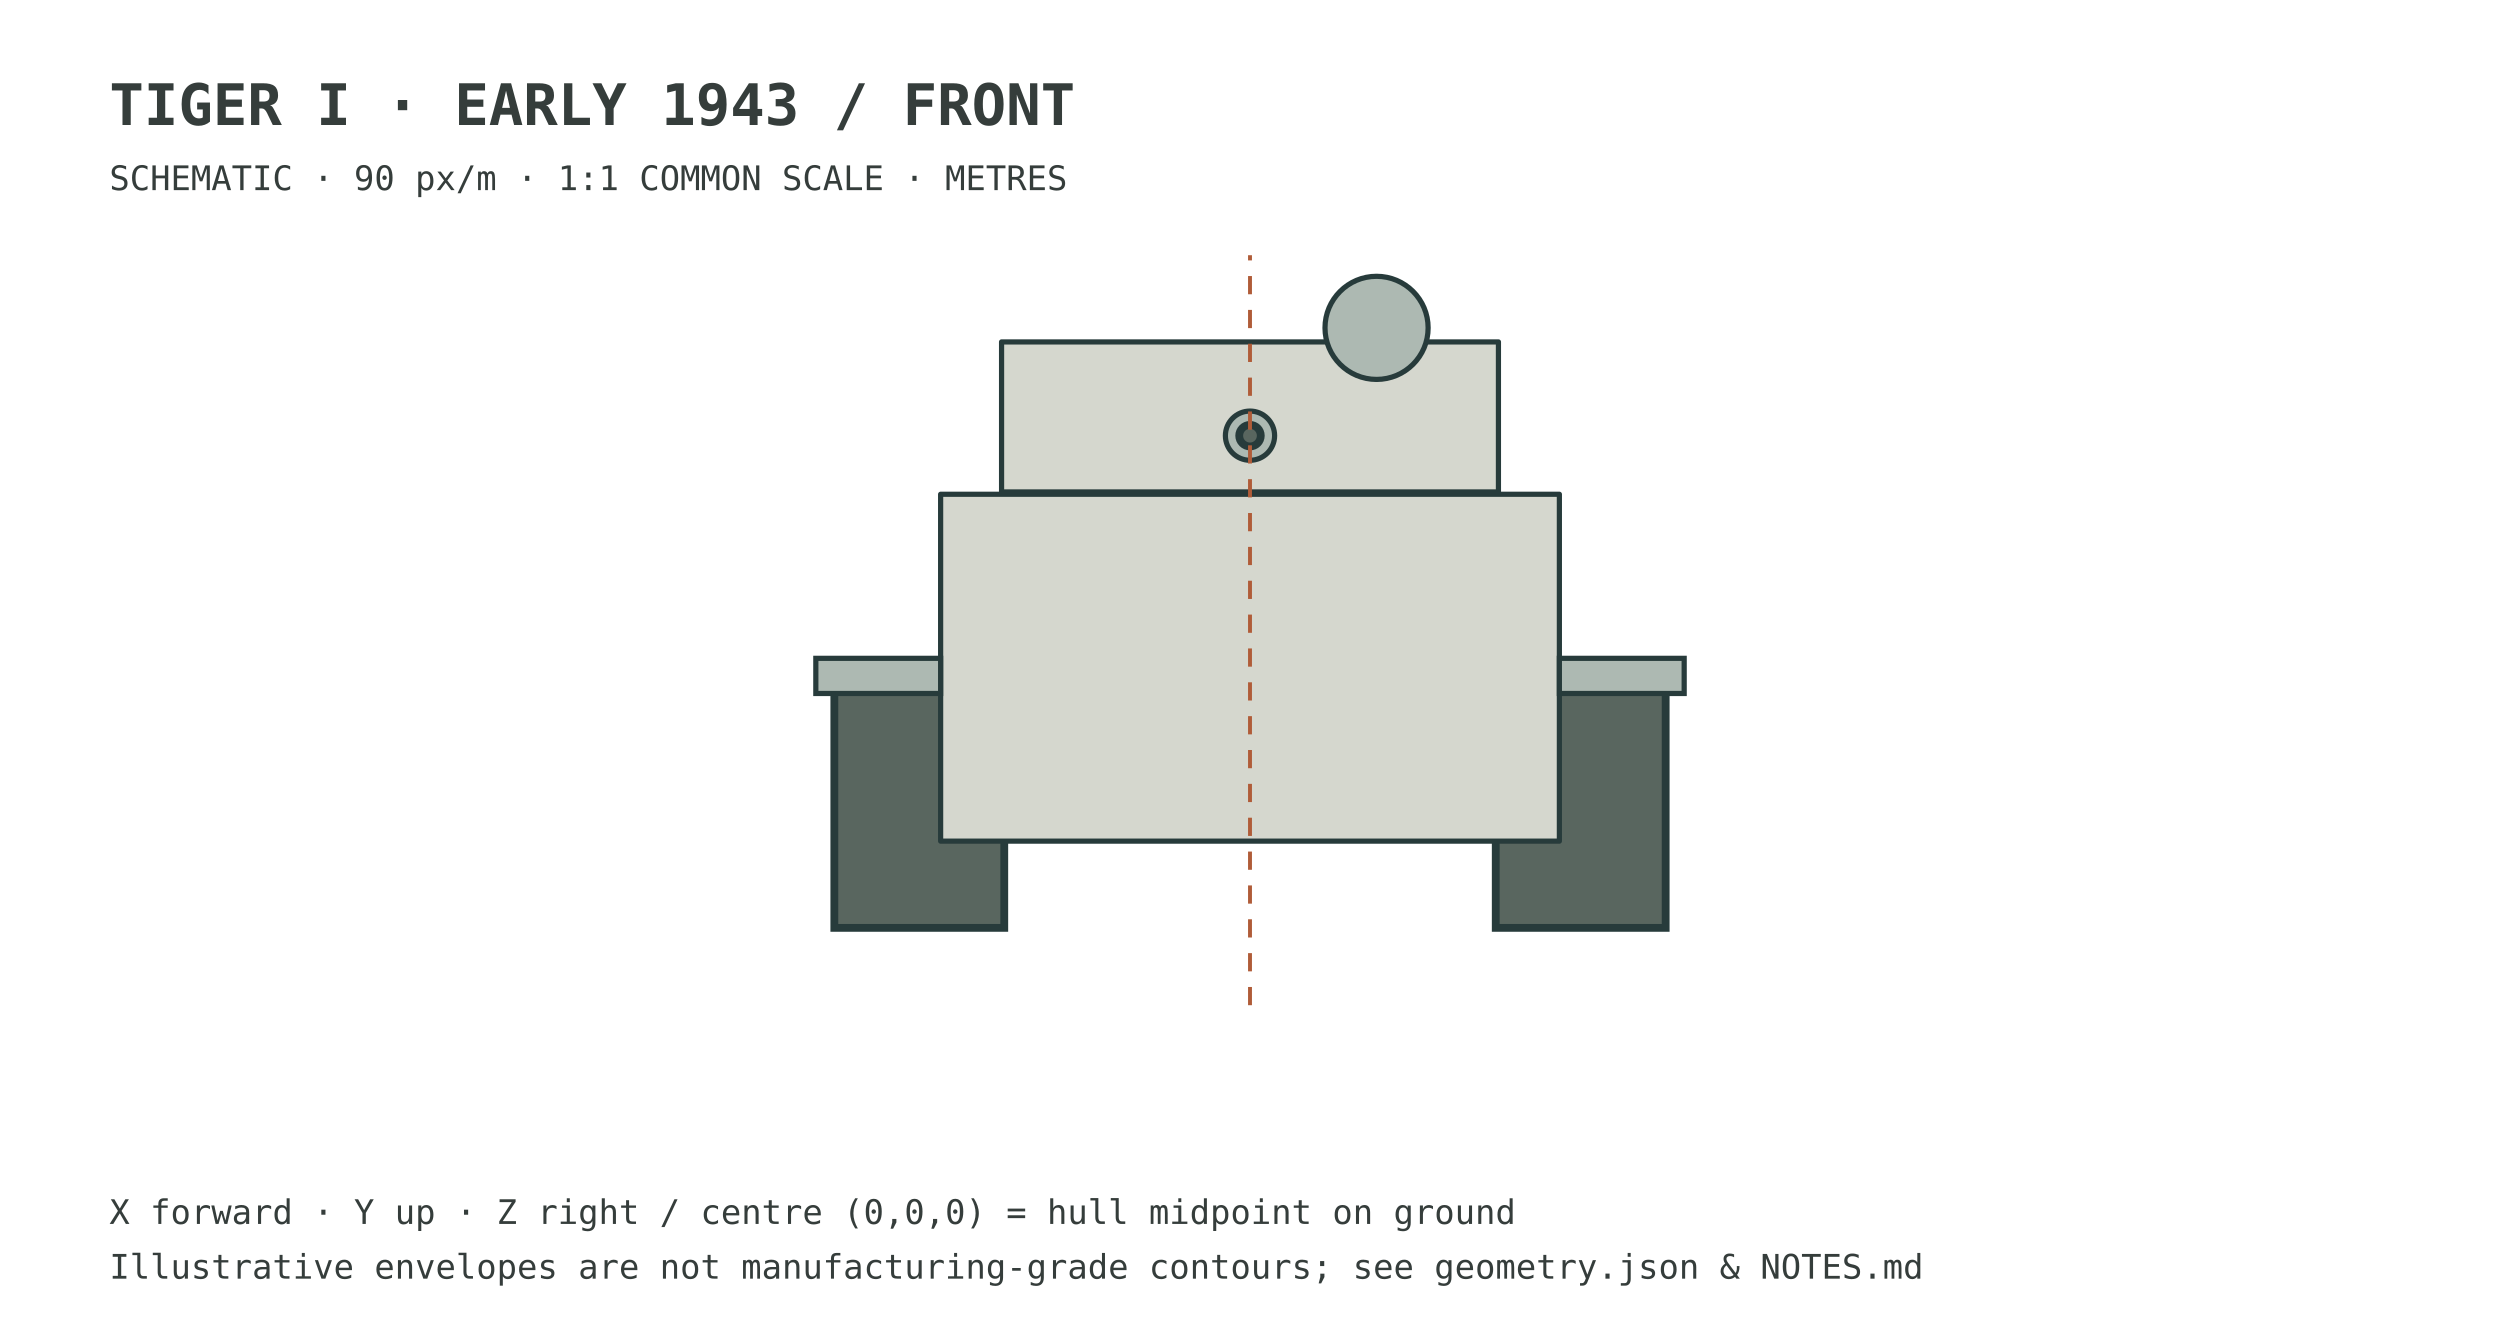
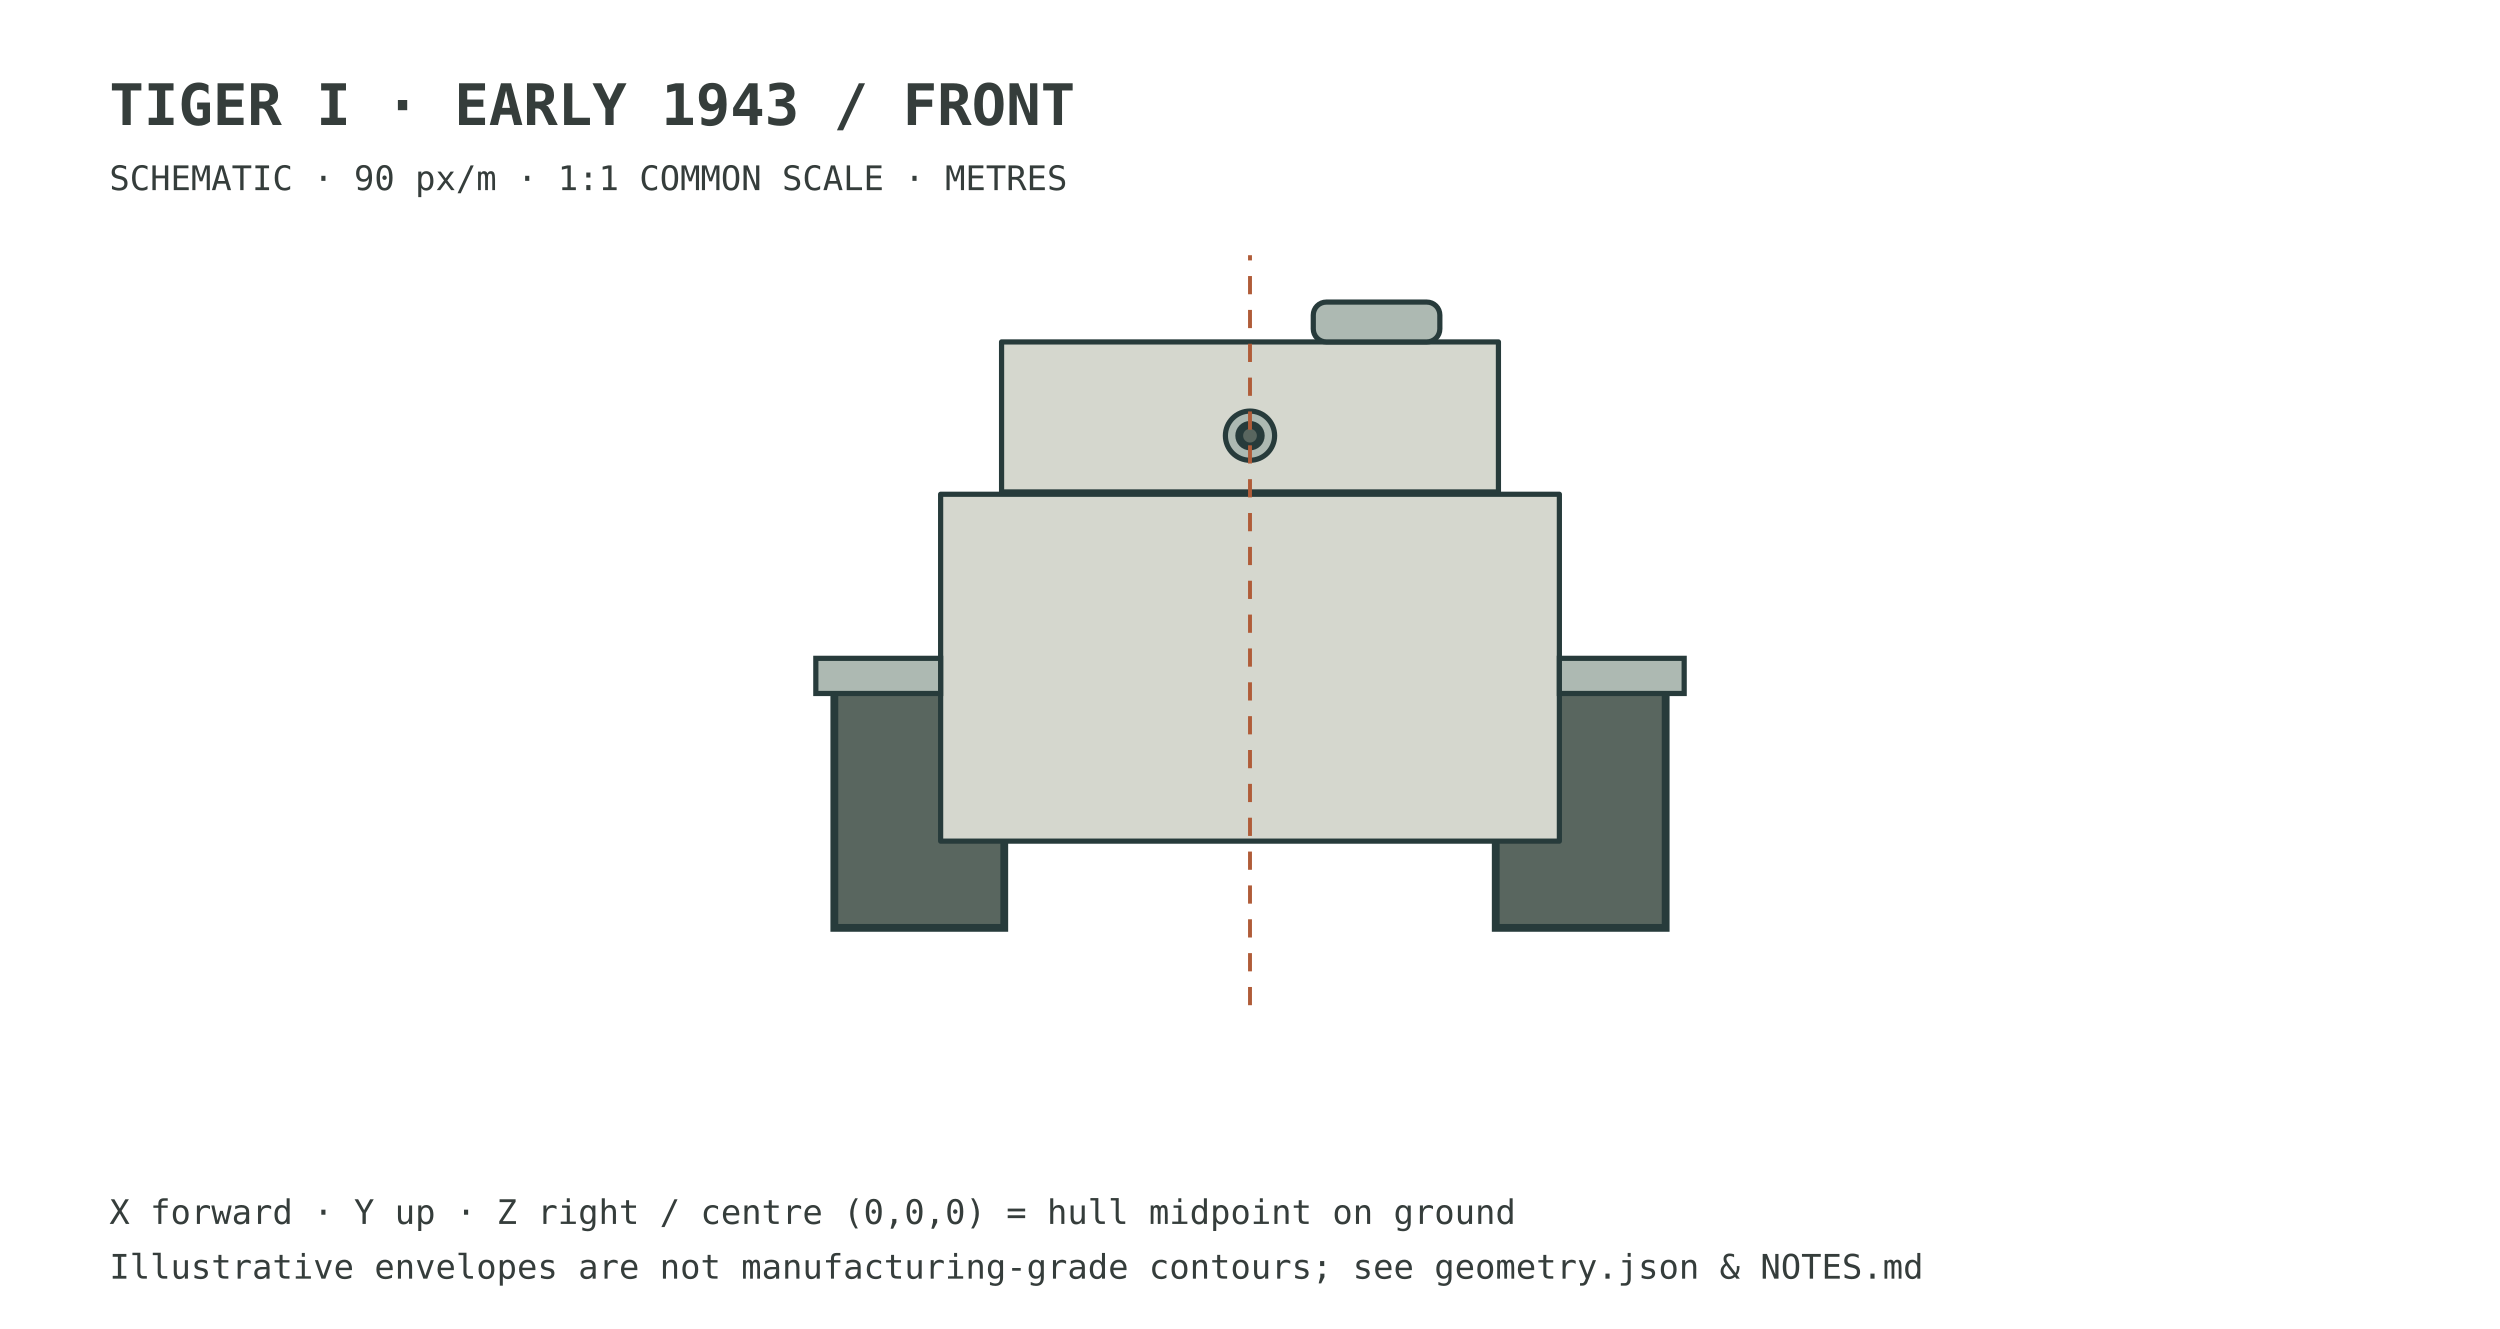
<svg xmlns="http://www.w3.org/2000/svg" viewBox="0 0 960 510" data-scale-px-per-m="90" data-projection="front" role="img" aria-label="Tiger I front engineering reference">
  <style>svg{background:#f5f3ec}text{font-family:monospace;fill:#353d3b}.title{font-size:22px;font-weight:bold}.note{font-size:13px}.part{fill:#d5d7ce;stroke:#273b3b;stroke-width:2;stroke-linejoin:round}.steel{fill:#adb9b2;stroke:#273b3b;stroke-width:2}.track{fill:#59665f;stroke:#273b3b;stroke-width:3}.wheel{fill:#d6d5bd;stroke:#293e3b;stroke-width:2}.axis{fill:none;stroke:#b05c38;stroke-dasharray:7 6;stroke-width:1.5}.dim{fill:none;stroke:#687977;stroke-width:1;stroke-dasharray:2 4}</style>
  <text class="title" x="42" y="48">TIGER I · EARLY 1943 / FRONT</text>
  <text class="note" x="42" y="73">SCHEMATIC · 90 px/m · 1:1 COMMON SCALE · METRES</text>
  <rect data-part="left_track" x="574.365" y="262.700" width="65.250" height="93.600" class="track" />
  <rect data-part="right_track" x="320.385" y="262.700" width="65.250" height="93.600" class="track" />
  <rect data-part="hull" x="361.200" y="189.800" width="237.600" height="133.200" class="part" />
  <rect data-part="left_skirt" x="598.800" y="252.800" width="47.925" height="13.500" class="steel" />
  <rect data-part="right_skirt" x="313.275" y="252.800" width="47.925" height="13.500" class="steel" />
  <rect data-part="turret" x="384.600" y="131.300" width="190.800" height="57.600" class="part" />
  <circle data-part="gun-muzzle" cx="480.000" cy="167.300" r="9.450" class="steel" />
  <circle data-part="gun-bore" cx="480.000" cy="167.300" r="4.140" class="track" />
  <rect data-part="turret" x="384.600" y="131.300" width="190.800" height="57.600" fill="none" stroke="#273b3b" stroke-dasharray="5 6" />
-   <circle data-part="cupola" cx="528.600" cy="125.900" r="19.800" class="steel" />
+   <rect data-part="cupola" x="504.300" y="116.000" width="48.600" height="15.300" rx="5" class="steel" />
  <path class="axis" d="M480.00,386.00 L480.00,98.00" />
  <text class="note" x="42" y="470">X forward · Y up · Z right / centre (0,0,0) = hull midpoint on ground</text>
  <text class="note" x="42" y="491">Illustrative envelopes are not manufacturing-grade contours; see geometry.json &amp; NOTES.md</text>
</svg>
